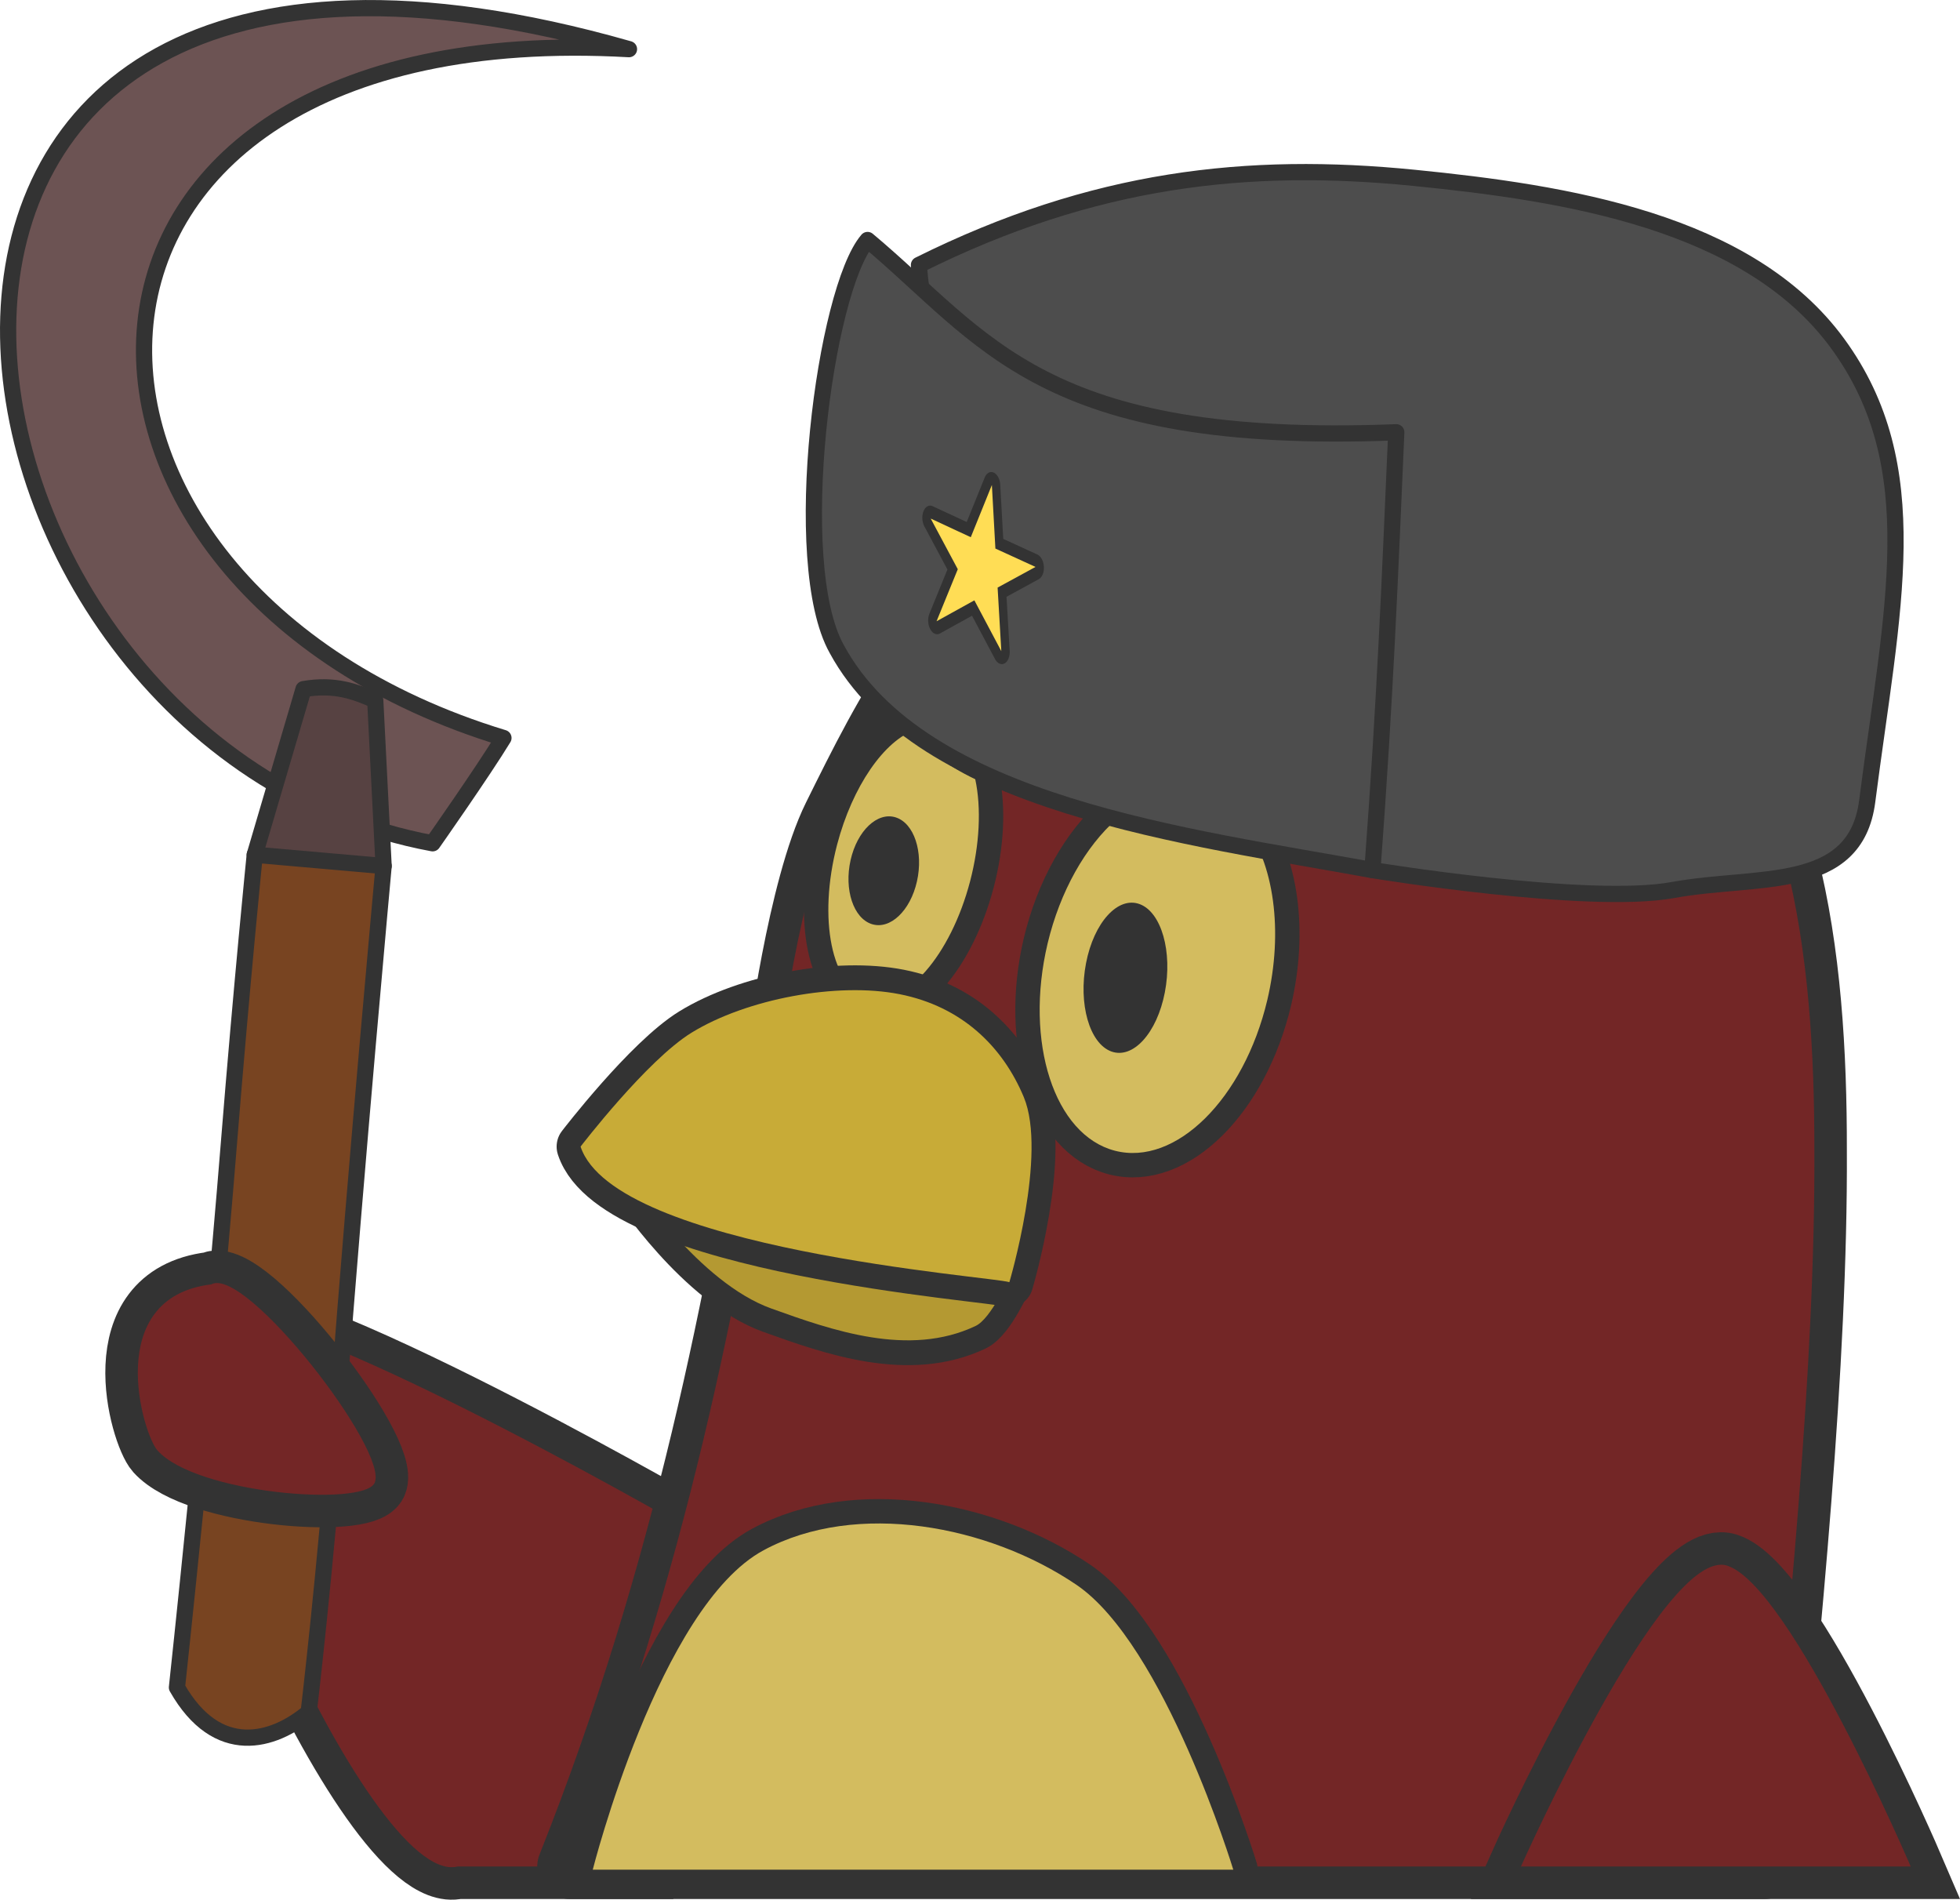
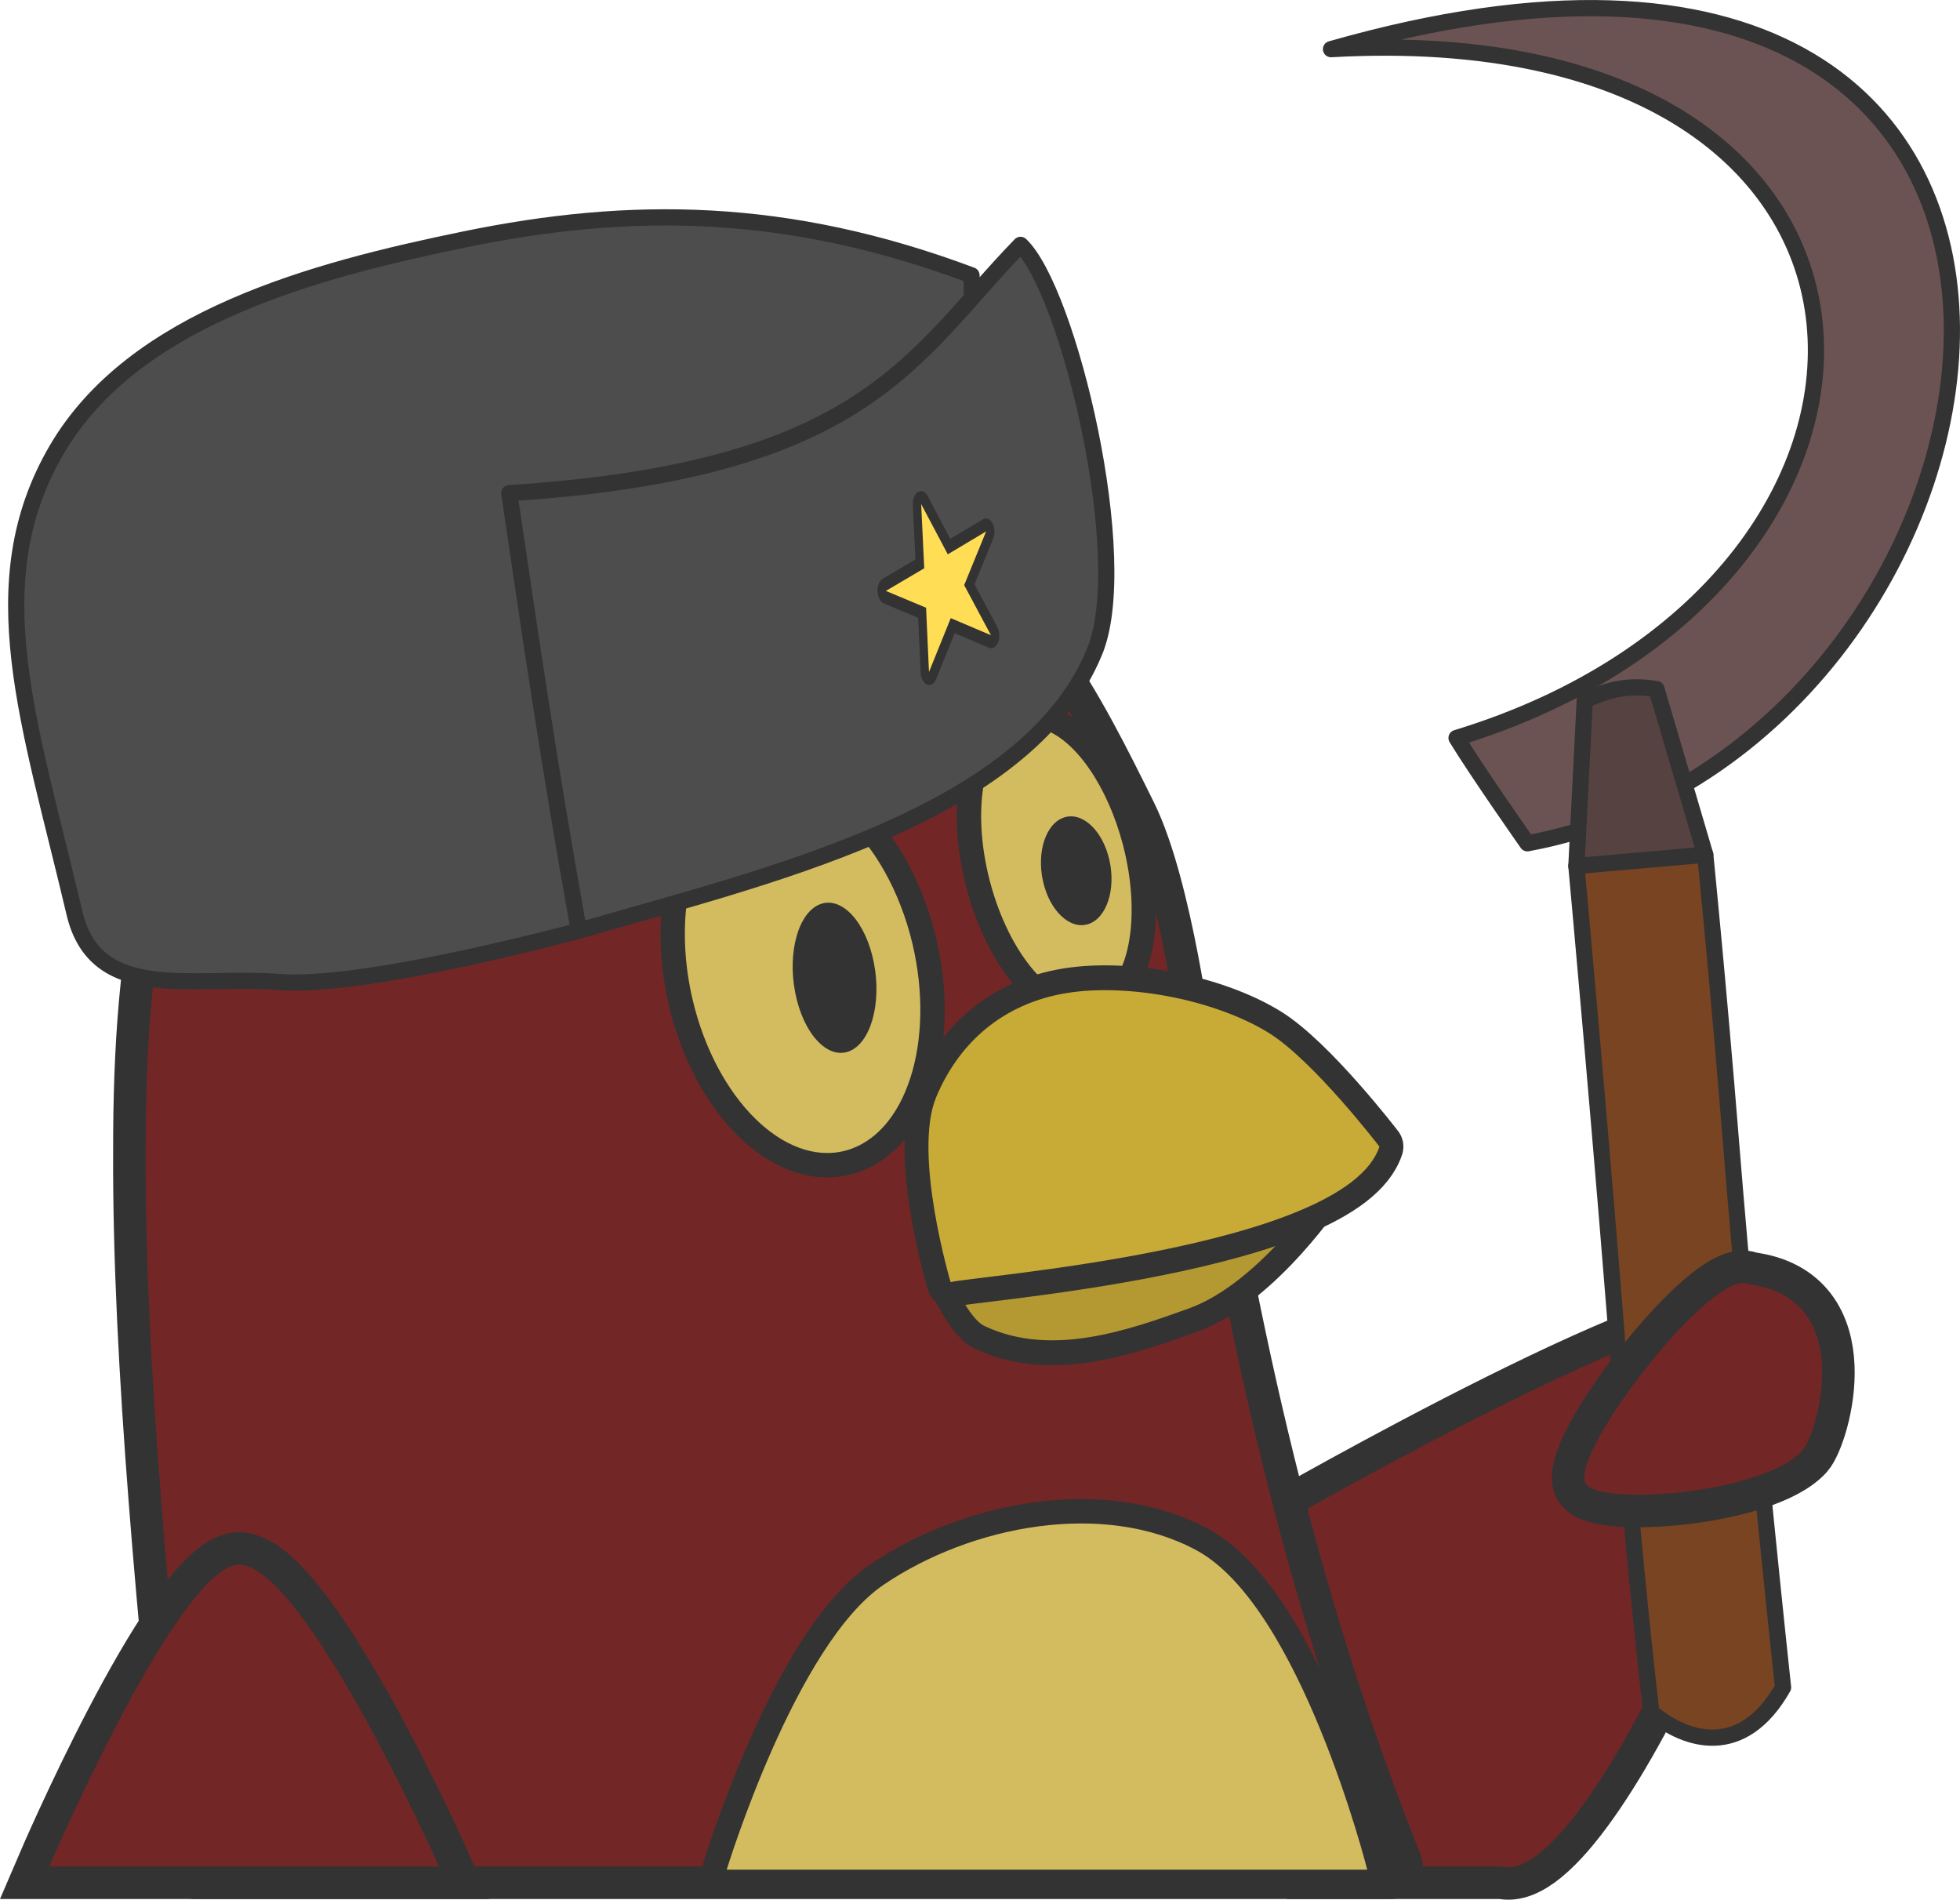
<svg xmlns="http://www.w3.org/2000/svg" id="svg8" version="1.1" viewBox="0 0 1000 969.118" height="969.118" width="1000">
  <defs id="defs2">
    <clipPath clipPathUnits="userSpaceOnUse" id="clipPath1512">
      <rect style="fill:#782121;fill-opacity:0.498;stroke:none;stroke-width:80;paint-order:stroke fill markers" id="rect1514" width="747.271" height="811.833" x="-1202.542" y="14.786" />
    </clipPath>
  </defs>
  <g id="layer1" transform="translate(369.7547,1007.915)">
-     <path style="fill:#732626;fill-opacity:1;stroke:#333333;stroke-width:33.166;stroke-linejoin:miter;stroke-miterlimit:4;stroke-dasharray:none;stroke-opacity:1;paint-order:stroke fill markers" d="m -21.632,-229.764 c 0,0 -221.961,-127.57 -242.997,-104.059 -27.746,31.01 82.665,289.272 128.349,278.019 h 95.219 z" id="path28359" />
-     <path style="fill:#732626;fill-opacity:1;stroke:#333333;stroke-width:33.166;stroke-linejoin:round;stroke-miterlimit:4;stroke-dasharray:none;stroke-opacity:1;paint-order:stroke fill markers" d="m 27.893,-472.154 c 0,0 10.355,-82.502 28.464,-119.077 26.232,-52.98 57.173,-115.709 112.192,-137.378 95.302,-37.535 226.278,-24.632 304.48,41.503 70.943,59.997 83.039,166.524 82.909,266.068 0.54,108.646 -13.131,244.689 -25.298,365.234 H -79.066 C -18.926,-207.066 7.05,-346.62 27.893,-472.154 Z" id="path22125" />
-     <path id="path23132" style="fill:#d3bc5f;fill-opacity:1;stroke:#333333;stroke-width:24.874;stroke-linejoin:round;stroke-miterlimit:4;stroke-dasharray:none;stroke-opacity:1;paint-order:stroke fill markers" d="m 200.286,-590.359 c 21.49,2.991 43.807,3.964 64.322,2.345 a 57.854,93.877 12.674 0 1 12.216,90.237 57.854,93.877 12.674 0 1 -77.723,76.861 57.854,93.877 12.674 0 1 -34.347,-105.793 57.854,93.877 12.674 0 1 35.532,-63.649 z" />
-     <path id="path23134" style="fill:#d3bc5f;fill-opacity:1;stroke:#333333;stroke-width:24.874;stroke-linejoin:round;stroke-miterlimit:4;stroke-dasharray:none;stroke-opacity:1;paint-order:stroke fill markers" d="m 97.598,-635.785 c 3.904,9.399 14.917,18.041 30.224,25.36 a 35.187,71.056 14.43 0 1 -2.606,51.975 35.187,71.056 14.43 0 1 -51.912,59.427 35.187,71.056 14.43 0 1 -15.957,-78.06 35.187,71.056 14.43 0 1 40.251,-58.702 z" />
-     <g id="g24064" transform="matrix(-0.3516008,-0.06063342,-0.05849395,0.3644609,438.3037,-421.9364)" style="stroke:#333333;stroke-width:1.142;stroke-opacity:1">
+     <path style="fill:#732626;fill-opacity:1;stroke:#333333;stroke-width:33.166;stroke-linejoin:miter;stroke-miterlimit:4;stroke-dasharray:none;stroke-opacity:1;paint-order:stroke fill markers" d="m 282.122,-229.764 c 0,0 221.961,-127.57 242.997,-104.059 27.746,31.01 -82.665,289.272 -128.349,278.019 h -95.219 z" id="path28359" />
+     <path style="fill:#732626;fill-opacity:1;stroke:#333333;stroke-width:33.166;stroke-linejoin:round;stroke-miterlimit:4;stroke-dasharray:none;stroke-opacity:1;paint-order:stroke fill markers" d="m 232.597,-472.154 c 0,0 -10.355,-82.502 -28.464,-119.077 -26.232,-52.98 -57.173,-115.709 -112.192,-137.378 -95.302,-37.535 -226.278,-24.632 -304.48,41.503 -70.943,59.997 -83.039,166.524 -82.909,266.068 -0.54,108.646 13.131,244.689 25.298,365.234 H 339.556 C 279.416,-207.066 253.44,-346.62 232.597,-472.154 Z" id="path22125" />
+     <path id="path23132" style="fill:#d3bc5f;fill-opacity:1;stroke:#333333;stroke-width:24.874;stroke-linejoin:round;stroke-miterlimit:4;stroke-dasharray:none;stroke-opacity:1;paint-order:stroke fill markers" d="m 60.204,-590.359 c -21.49,2.991 -43.807,3.964 -64.322,2.345 a 93.877,57.854 77.326 0 0 -12.216,90.237 93.877,57.854 77.326 0 0 77.723,76.861 93.877,57.854 77.326 0 0 34.347,-105.793 93.877,57.854 77.326 0 0 -35.532,-63.649 z" />
+     <path id="path23134" style="fill:#d3bc5f;fill-opacity:1;stroke:#333333;stroke-width:24.874;stroke-linejoin:round;stroke-miterlimit:4;stroke-dasharray:none;stroke-opacity:1;paint-order:stroke fill markers" d="m 162.892,-635.785 c -3.904,9.399 -14.917,18.041 -30.224,25.36 a 71.056,35.187 75.57 0 0 2.606,51.975 71.056,35.187 75.57 0 0 51.912,59.427 71.056,35.187 75.57 0 0 15.957,-78.06 71.056,35.187 75.57 0 0 -40.251,-58.702 z" />
+     <g id="g24064" transform="matrix(0.3516008,-0.06063342,0.05849395,0.3644609,-177.8132,-421.9364)" style="stroke:#333333;stroke-width:1.142;stroke-opacity:1">
      <path style="fill:#b49932;fill-opacity:1;stroke:#333333;stroke-width:68.545;stroke-linejoin:round;stroke-miterlimit:4;stroke-dasharray:none;stroke-opacity:1;paint-order:stroke fill markers" d="m 1332.574,270.865 c 0,0 -113.221,119.124 -221.459,137.573 -90.385,15.406 -205.54,34.557 -292.522,-24.234 -20.296,-13.718 -35.949,-72.752 -35.949,-72.752 l 279.401,-86.021 z" id="path20986" />
      <path style="fill:#c8ab37;fill-opacity:1;stroke:#333333;stroke-width:68.545;stroke-linejoin:round;stroke-miterlimit:4;stroke-dasharray:none;stroke-opacity:1;paint-order:stroke fill markers" d="m 780.857,316.668 c 23.652,-3.903 564.769,48.164 636.183,-83.904 0,0 -73.908,-133.204 -130.887,-181.225 C 1216.214,-7.403 1091.949,-51.912 1001.12,-49.775 910.29,-47.637 843.535,-2.524 802.418,61.238 756.11,133.047 780.857,316.668 780.857,316.668 Z" id="path20125" />
    </g>
-     <ellipse style="fill:#333333;fill-opacity:1;stroke:none;stroke-width:1.246;stroke-linejoin:round;stroke-miterlimit:4;stroke-dasharray:none;paint-order:stroke fill markers" id="path24212" cx="44.608" cy="-563.89" transform="matrix(-0.9525696,-0.3043207,-0.2192658,0.9756651,0,0)" ry="27.895" rx="17.777" />
-     <ellipse style="fill:#333333;fill-opacity:1;stroke:none;stroke-width:1.252;stroke-linejoin:round;stroke-miterlimit:4;stroke-dasharray:none;paint-order:stroke fill markers" id="ellipse24316" cx="-105.558" cy="-556.01" transform="matrix(-0.9373971,-0.3482623,-0.1897406,0.9818343,0,0)" ry="38.265" rx="21.443" />
-     <path style="fill:#d3bc5f;fill-opacity:1;stroke:#333333;stroke-width:24.874;stroke-linejoin:round;stroke-miterlimit:4;stroke-dasharray:none;stroke-opacity:1;paint-order:stroke fill markers" d="m -67.326,-54.18 c 0,0 33.968,-134.304 87.168,-162.947 47.448,-25.547 114.776,-12.733 159.534,17.577 45.089,30.534 80.097,145.371 80.097,145.371 z" id="path24827" />
-     <path style="fill:#732626;fill-opacity:1;stroke:#333333;stroke-width:33.166;stroke-linejoin:miter;stroke-miterlimit:4;stroke-dasharray:none;stroke-opacity:1;paint-order:stroke fill markers" d="m 605.095,-55.806 c 0,0 -61.429,-143.311 -93.701,-153.474 -32.273,-10.163 -105.153,153.476 -105.153,153.476 z" id="path36820" />
-     <path id="rect5938" style="fill:#784421;fill-opacity:1;stroke:#333333;stroke-width:8.274;stroke-linejoin:round;stroke-miterlimit:4;stroke-dasharray:none;stroke-opacity:1;paint-order:normal" d="m -174.029,-566.151 c -21.871,-15.957 -50.54,-14.698 -65.749,-5.759 0,0 -6.6,65.358 -13.243,147.898 -10.16,126.236 -26.456,276.881 -26.456,276.881 20.621,36.294 49.304,27.72 67.22,12.633 0,0 8.514,-71.737 14.825,-155.14 9.492,-125.452 23.404,-276.513 23.404,-276.513 z" />
-     <path style="fill:#732626;fill-opacity:1;stroke:#333333;stroke-width:33.166;stroke-linejoin:miter;stroke-miterlimit:4;stroke-dasharray:none;stroke-opacity:1;paint-order:stroke fill markers" d="m -289.387,-268.008 c 19.89,22.105 104.749,28.685 110.717,16.626 7.872,-15.905 -65.9,-111.031 -83.287,-101.366 -55.629,6.749 -34.99,76.338 -27.43,84.74 z" id="path74516" />
-     <path id="path76110" style="fill:#6c5353;fill-opacity:1;stroke:#333333;stroke-width:8.274;stroke-linecap:round;stroke-linejoin:round;stroke-miterlimit:4;stroke-dasharray:none;stroke-opacity:1;paint-order:normal" d="m -149.036,-577.753 c 0,0 25.864,-36.824 36.141,-53.721 -254.323,-77.393 -254.214,-369.242 64.051,-351.371 -441.024,-125.869 -370.006,355.185 -100.192,405.092 z" />
-     <path id="rect76086" style="fill:#574242;fill-opacity:1;stroke:#333333;stroke-width:8.274;stroke-linecap:round;stroke-linejoin:round" d="m -214.897,-656.393 -24.881,84.482 65.749,5.759 -4.271,-84.509 c -10.101,-4.473 -20.574,-8.492 -36.597,-5.733 z" />
-     <path id="rect104822" style="fill:#4d4d4d;stroke:#333333;stroke-width:8.274;stroke-linecap:round;stroke-linejoin:round;stroke-opacity:1" d="m 351.796,-917.189 c -85.1,-8.486 -163.581,0.09 -252.689,44.427 6.204,124.722 190.706,123.394 232.865,126.659 l -1.514,182.027 c 0,0 110.219,18.071 153.28,10.177 43.06,-7.894 93.159,1.427 99.172,-45.354 12.592,-97.961 30.91,-170.504 -15.115,-233.454 -45.629,-62.41 -139.07,-76.81 -215.999,-84.482 z" />
-     <path id="rect104820" style="fill:#4d4d4d;stroke:#333333;stroke-width:8.274;stroke-linecap:round;stroke-linejoin:round;stroke-opacity:1" d="m 72.89,-885.489 c 60.316,50.437 88.463,105.155 269.743,98.075 -3.22,73.181 -5.544,134.235 -12.176,223.338 -92.818,-17.044 -230.161,-33.103 -273.31,-112.792 -24.564,-44.047 -5.995,-183.341 15.742,-208.622 z" />
-     <path style="fill:#ffdd55;stroke:#333333;stroke-width:114.747;stroke-linejoin:round;stroke-opacity:1;paint-order:stroke fill markers" id="path912" transform="matrix(0.06874282,-0.03774074,0.02922621,0.1090737,234.4185,-758.9873)" d="m -1466.011,255.729 -86.235,-267.392 -280.953,0.614 227.657,-164.643 -87.403,-267.012 226.935,165.637 226.935,-165.637 -87.403,267.012 227.657,164.643 -280.953,-0.614 z" />
+     <ellipse style="fill:#333333;fill-opacity:1;stroke:none;stroke-width:1.246;stroke-linejoin:round;stroke-miterlimit:4;stroke-dasharray:none;paint-order:stroke fill markers" id="path24212" cx="299.75" cy="-484.308" transform="matrix(0.9525696,-0.3043207,0.2192658,0.9756651,0,0)" ry="27.895" rx="17.777" />
+     <ellipse style="fill:#333333;fill-opacity:1;stroke:none;stroke-width:1.252;stroke-linejoin:round;stroke-miterlimit:4;stroke-dasharray:none;paint-order:stroke fill markers" id="ellipse24316" cx="153.714" cy="-464.044" transform="matrix(0.9373971,-0.3482623,0.1897406,0.9818343,0,0)" ry="38.265" rx="21.443" />
+     <path style="fill:#d3bc5f;fill-opacity:1;stroke:#333333;stroke-width:24.874;stroke-linejoin:round;stroke-miterlimit:4;stroke-dasharray:none;stroke-opacity:1;paint-order:stroke fill markers" d="m 327.817,-54.18 c 0,0 -33.968,-134.304 -87.168,-162.947 -47.448,-25.547 -114.776,-12.733 -159.534,17.577 -45.089,30.534 -80.097,145.371 -80.097,145.371 z" id="path24827" />
+     <path style="fill:#732626;fill-opacity:1;stroke:#333333;stroke-width:33.166;stroke-linejoin:miter;stroke-miterlimit:4;stroke-dasharray:none;stroke-opacity:1;paint-order:stroke fill markers" d="m -344.605,-55.806 c 0,0 61.429,-143.311 93.701,-153.474 32.273,-10.163 105.153,153.476 105.153,153.476 z" id="path36820" />
+     <path id="rect5938" style="fill:#784421;fill-opacity:1;stroke:#333333;stroke-width:8.274;stroke-linejoin:round;stroke-miterlimit:4;stroke-dasharray:none;stroke-opacity:1;paint-order:normal" d="m 434.519,-566.151 c 21.871,-15.957 50.54,-14.698 65.749,-5.759 0,0 6.6,65.358 13.243,147.898 10.16,126.236 26.456,276.881 26.456,276.881 -20.621,36.294 -49.304,27.72 -67.22,12.633 0,0 -8.514,-71.737 -14.825,-155.14 -9.492,-125.452 -23.404,-276.513 -23.404,-276.513 z" />
+     <path style="fill:#732626;fill-opacity:1;stroke:#333333;stroke-width:33.166;stroke-linejoin:miter;stroke-miterlimit:4;stroke-dasharray:none;stroke-opacity:1;paint-order:stroke fill markers" d="m 549.878,-268.008 c -19.89,22.105 -104.749,28.685 -110.717,16.626 -7.872,-15.905 65.9,-111.031 83.287,-101.366 55.629,6.749 34.99,76.338 27.43,84.74 z" id="path74516" />
+     <path id="path76110" style="fill:#6c5353;fill-opacity:1;stroke:#333333;stroke-width:8.274;stroke-linecap:round;stroke-linejoin:round;stroke-miterlimit:4;stroke-dasharray:none;stroke-opacity:1;paint-order:normal" d="m 409.527,-577.753 c 0,0 -25.864,-36.824 -36.141,-53.721 254.323,-77.393 254.214,-369.242 -64.051,-351.371 441.024,-125.869 370.006,355.185 100.192,405.092 z" />
+     <path id="rect76086" style="fill:#574242;fill-opacity:1;stroke:#333333;stroke-width:8.274;stroke-linecap:round;stroke-linejoin:round" d="m 475.388,-656.393 24.881,84.482 -65.749,5.759 4.271,-84.509 c 10.101,-4.473 20.574,-8.492 36.597,-5.733 z" />
+     <g id="g669" transform="matrix(1.004895,-0.1041855,0.1041791,1.004961,54.65733,26.42592)" style="stroke-width:0.99">
+       <path id="rect104822" style="fill:#4d4d4d;stroke:#333333;stroke-width:8.19;stroke-linecap:round;stroke-linejoin:round;stroke-opacity:1" d="m -91.306,-917.189 c 85.1,-8.486 163.581,0.09 252.689,44.427 -6.204,124.722 -190.706,123.394 -232.865,126.659 l 1.514,182.027 c 0,0 -110.219,18.071 -153.28,10.177 -43.06,-7.894 -93.159,1.427 -99.172,-45.354 -12.592,-97.961 -30.91,-170.504 15.115,-233.454 45.629,-62.41 139.07,-76.81 215.999,-84.482 z" />
+       <path id="rect104820" style="fill:#4d4d4d;stroke:#333333;stroke-width:8.19;stroke-linecap:round;stroke-linejoin:round;stroke-opacity:1" d="m 187.6,-885.489 c -60.316,50.437 -88.463,105.155 -269.743,98.075 3.22,73.181 5.544,134.235 12.176,223.338 92.818,-17.044 230.161,-33.103 273.31,-112.792 24.564,-44.047 5.995,-183.341 -15.742,-208.622 z" />
+       <path style="fill:#ffdd55;stroke:#333333;stroke-width:113.576;stroke-linejoin:round;stroke-opacity:1;paint-order:stroke fill markers" id="path912" transform="matrix(-0.06874282,-0.03774074,-0.02922621,0.1090737,26.07208,-758.9873)" d="m -1466.011,255.729 -86.235,-267.392 -280.953,0.614 227.657,-164.643 -87.403,-267.012 226.935,165.637 226.935,-165.637 -87.403,267.012 227.657,164.643 -280.953,-0.614 z" />
+     </g>
  </g>
</svg>
